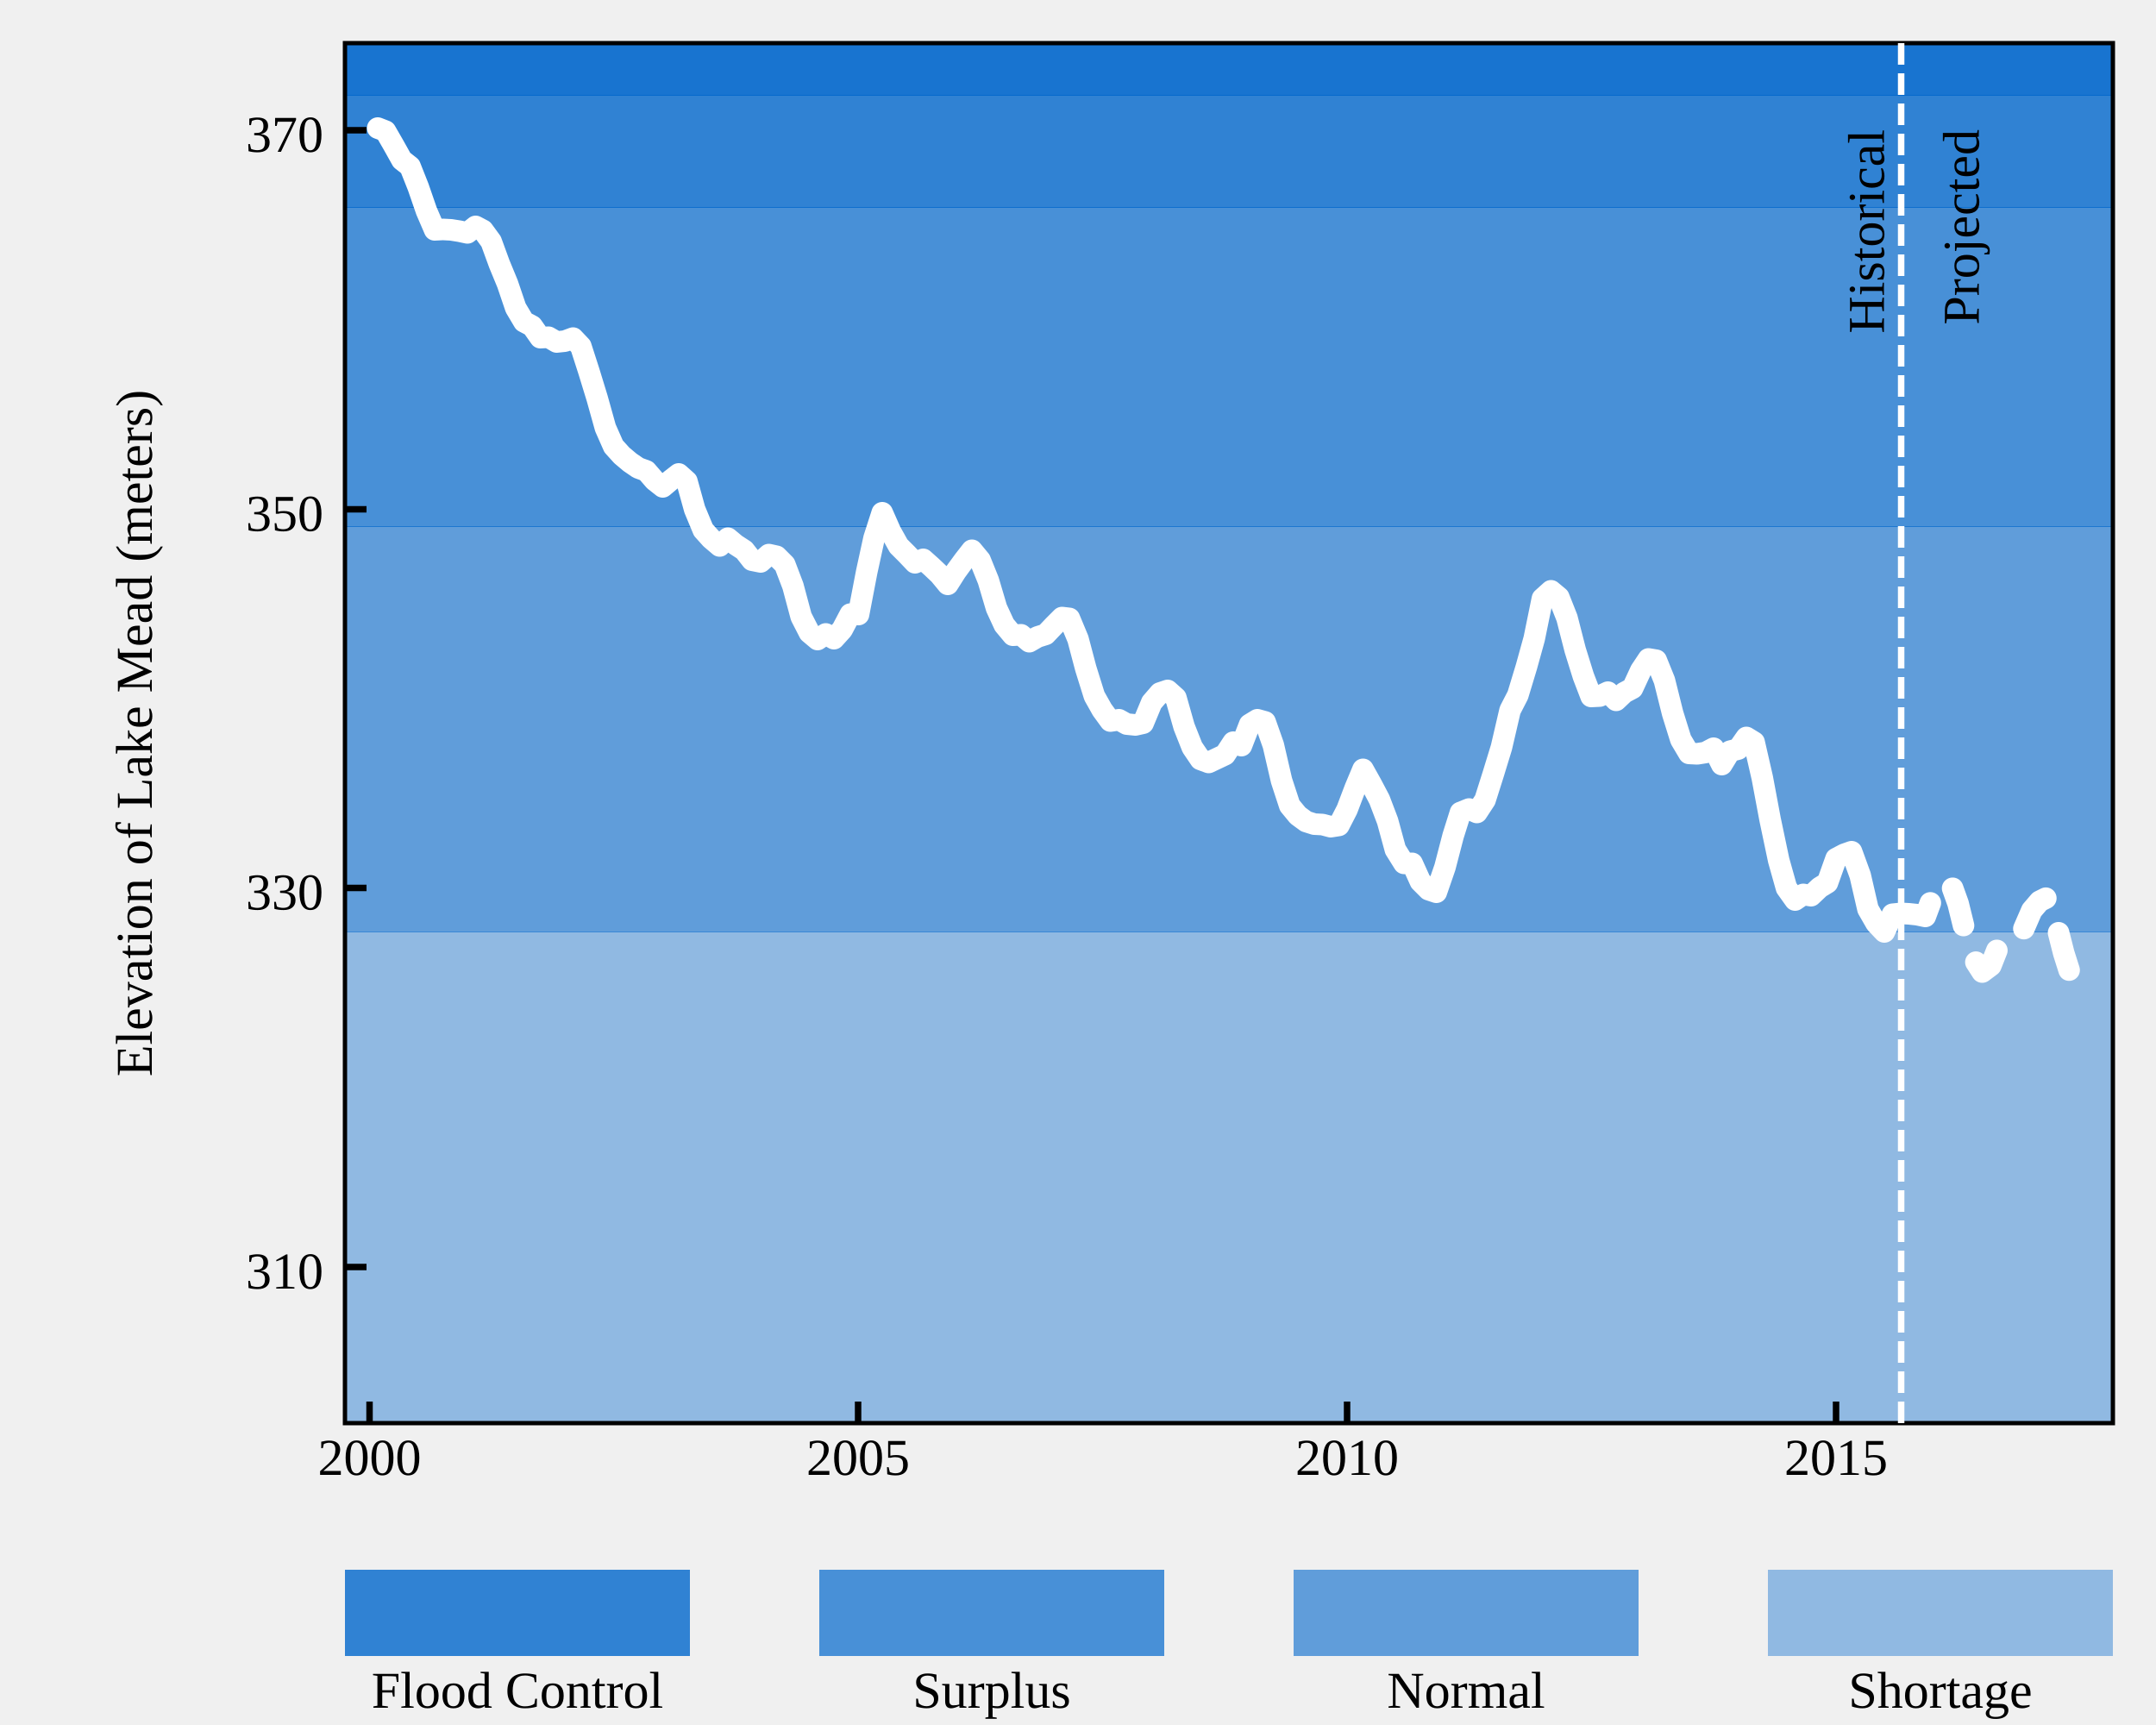
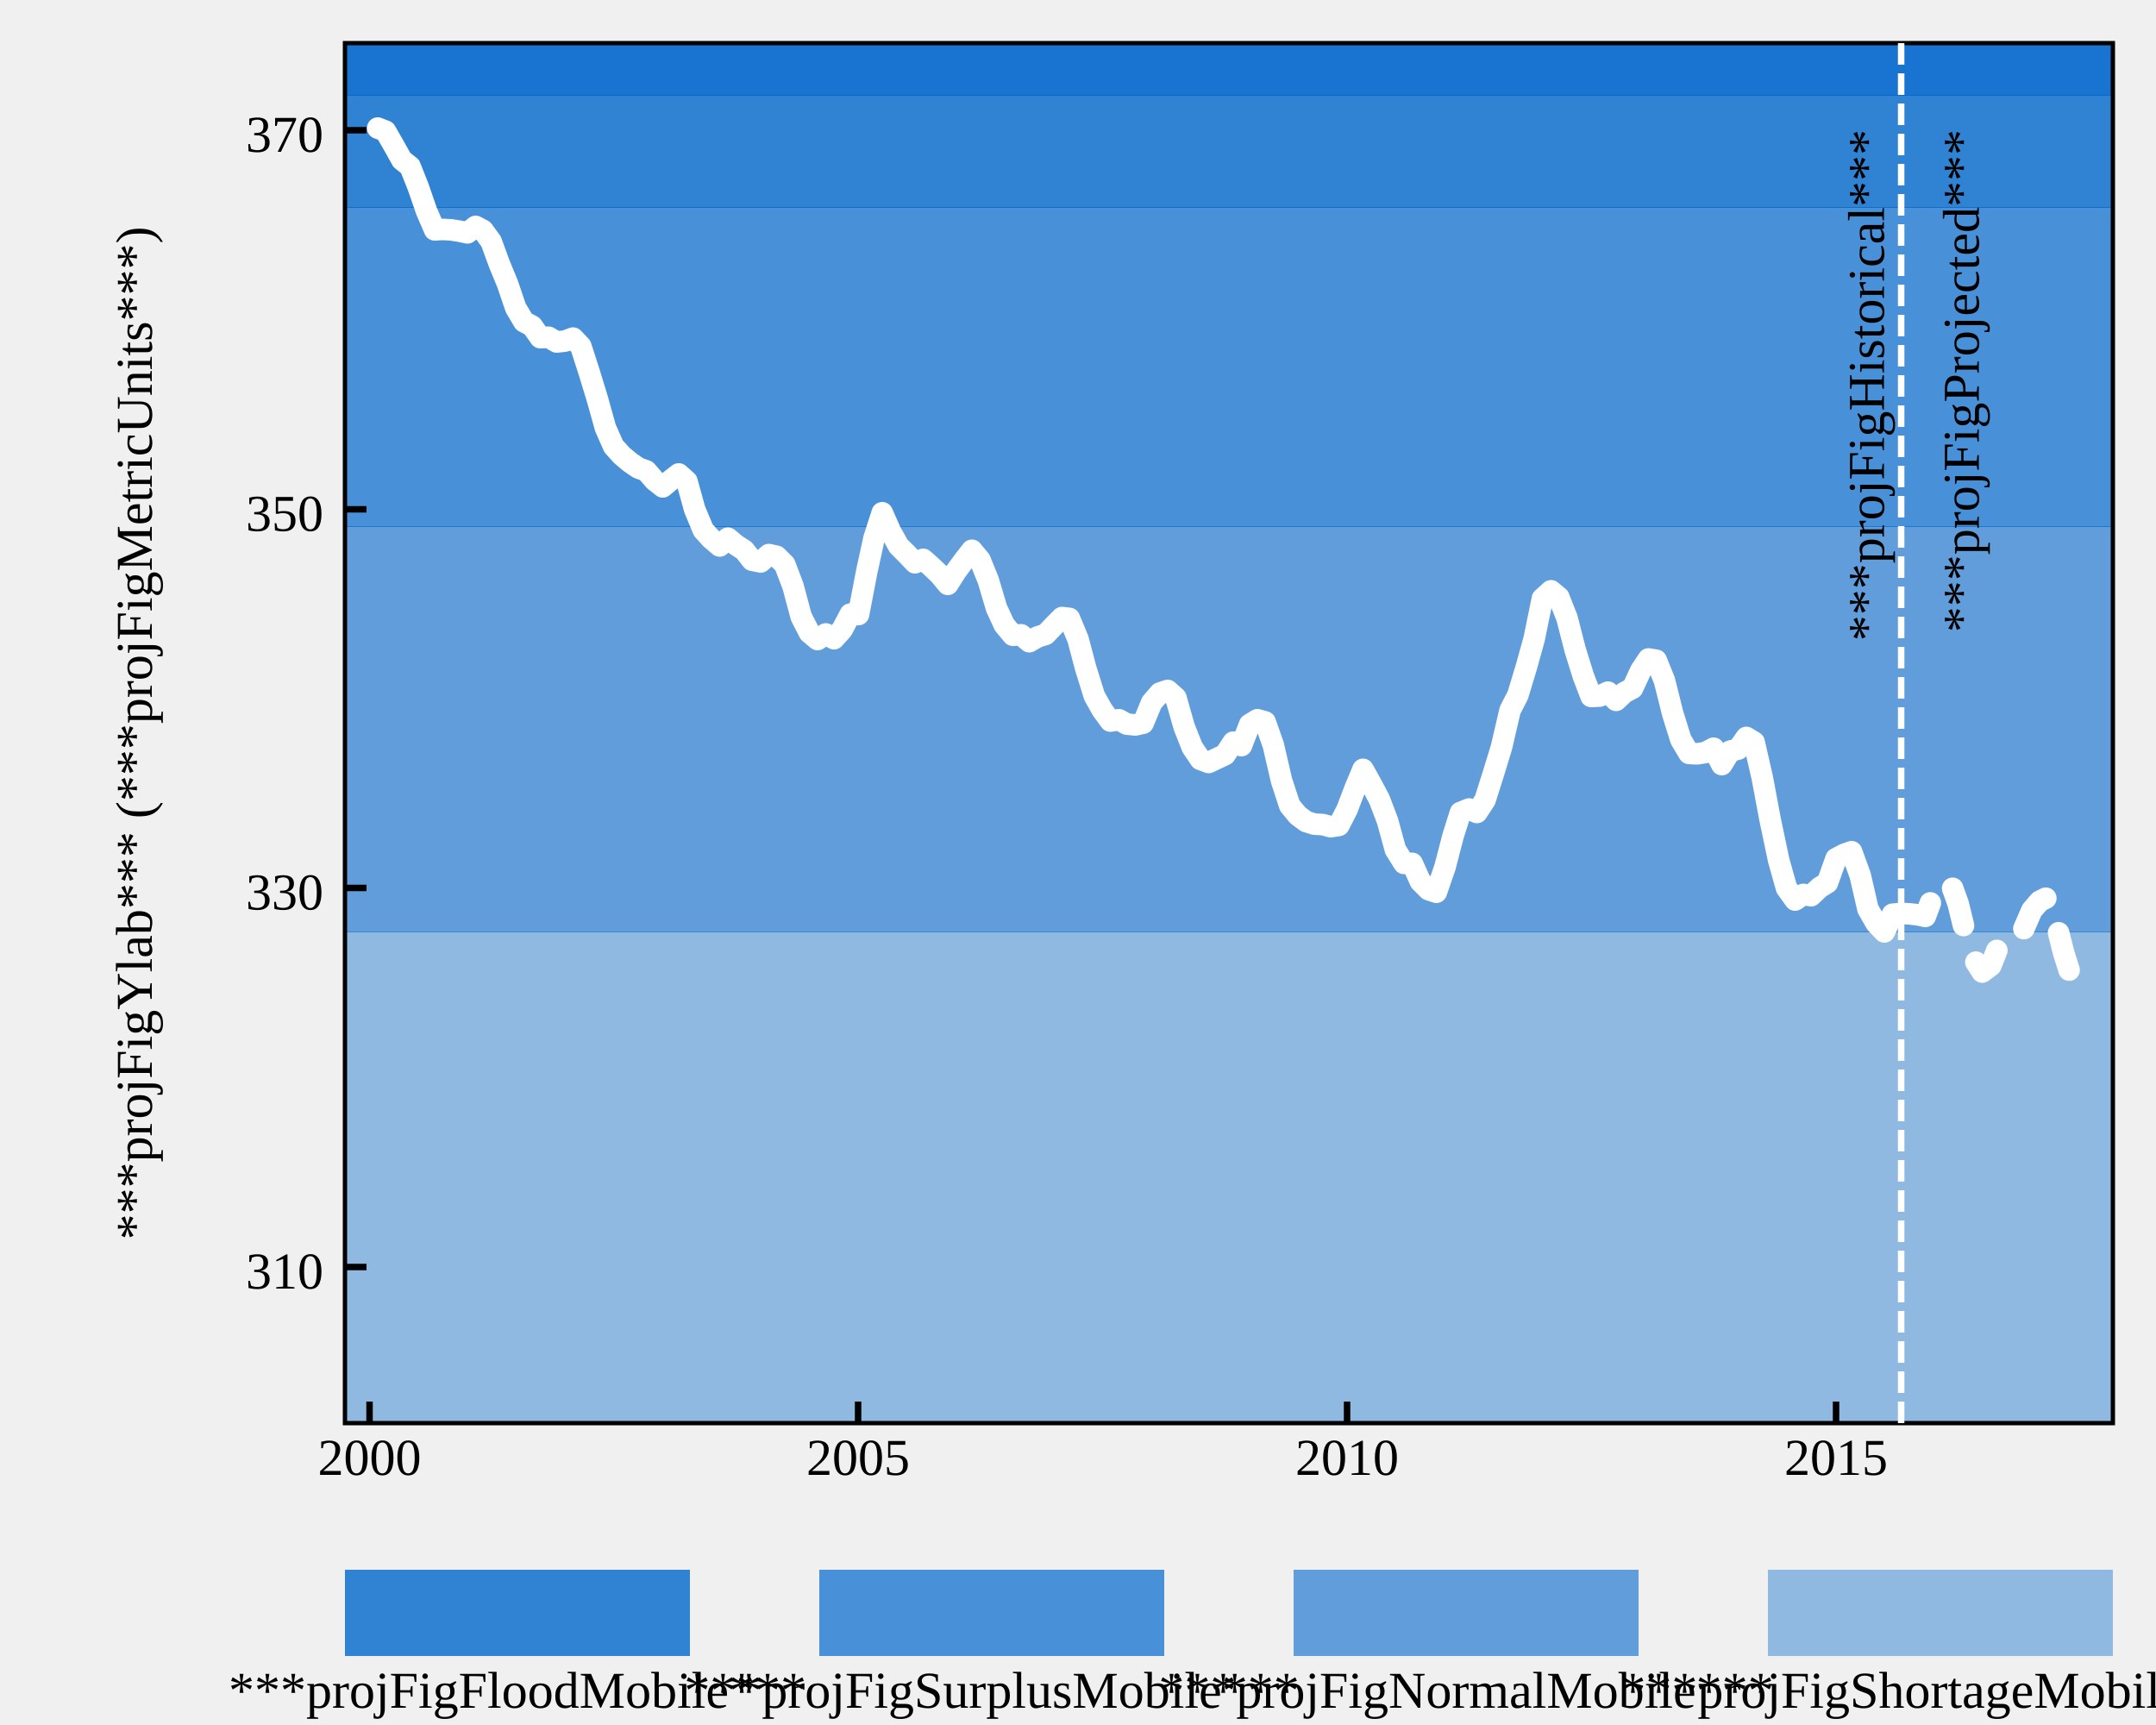
<svg xmlns="http://www.w3.org/2000/svg" version="1.1" preserveAspectRatio="xMinYMin meet" viewBox="0 0 500 400" id="mead-elev-projected-svg">
  <rect id="peak" x="80" y="10" width="410" height="12.2" fill="#0066CC" opacity="0.9" class="level-fill" />
  <rect id="flood" x="80" y="22" width="410" height="26.2" fill="#0066CC" opacity="0.8" class="level-fill" />
  <rect id="surplus" x="80" y="48" width="410" height="74.2" fill="#0066CC" opacity="0.7" class="level-fill" />
  <rect id="normal" x="80" y="122" width="410" height="94.2" fill="#0066CC" opacity="0.6" class="level-fill" />
  <rect id="shortage" x="80" y="216" width="410" height="114.2" fill="#0066CC" opacity="0.4" class="level-fill" />
  <g class="hidden" id="condition-markers">
    <rect x="80" y="364" width="80" height="20" fill="#0066CC" opacity="0.8" />
-     <text x="120" y="384" dy="1.0em" class="small-text" text-anchor="middle">Flood Control</text>
+     <text x="120" y="384" dy="1.0em" class="small-text" text-anchor="middle">***projFigFloodMobile***</text>
    <rect x="190" y="364" width="80" height="20" fill="#0066CC" opacity="0.7" />
-     <text x="230" y="384" dy="1.0em" class="small-text" text-anchor="middle">Surplus</text>
+     <text x="230" y="384" dy="1.0em" class="small-text" text-anchor="middle">***projFigSurplusMobile***</text>
    <rect x="300" y="364" width="80" height="20" fill="#0066CC" opacity="0.6" />
-     <text x="340" y="384" dy="1.0em" class="small-text" text-anchor="middle">Normal</text>
+     <text x="340" y="384" dy="1.0em" class="small-text" text-anchor="middle">***projFigNormalMobile***</text>
    <rect x="410" y="364" width="80" height="20" fill="#0066CC" opacity="0.4" />
-     <text x="450" y="384" dy="1.0em" class="small-text" text-anchor="middle">Shortage</text>
+     <text x="450" y="384" dy="1.0em" class="small-text" text-anchor="middle">***projFigShortageMobile***</text>
  </g>
  <g id="axes" class="label">
    <rect id="axis.box" x="80.0" y="10.0" width="410.0" height="320.0" style="fill:none;stroke:black" />
-     <text transform="translate(40.0,170.0)rotate(270)" text-anchor="middle" id="y-label" dy="-0.4em">Elevation of Lake Mead (meters)</text>
+     <text transform="translate(40.0,170.0)rotate(270)" text-anchor="middle" id="y-label" dy="-0.4em">***projFigYlab*** (***projFigMetricUnits***)</text>
    <text transform="translate(245.0,390.0)rotate(0)" text-anchor="middle" id="x-label" dy="-0.8em" />
    <line x1="85.7" y1="330.0" x2="85.7" y2="325.0" style="stroke:black;stroke-width:1.5" />
    <text transform="translate(85.7,330.0)rotate(0)" text-anchor="middle" dy="1.0em">2000</text>
    <line x1="199.0" y1="330.0" x2="199.0" y2="325.0" style="stroke:black;stroke-width:1.5" />
    <text transform="translate(199.0,330.0)rotate(0)" text-anchor="middle" dy="1.0em">2005</text>
    <line x1="312.4" y1="330.0" x2="312.4" y2="325.0" style="stroke:black;stroke-width:1.5" />
    <text transform="translate(312.4,330.0)rotate(0)" text-anchor="middle" dy="1.0em">2010</text>
    <line x1="425.8" y1="330.0" x2="425.8" y2="325.0" style="stroke:black;stroke-width:1.5" />
    <text transform="translate(425.8,330.0)rotate(0)" text-anchor="middle" dy="1.0em">2015</text>
    <line x1="80.0" y1="293.8" x2="85.0" y2="293.8" style="stroke:black;stroke-width:1.5" />
    <text transform="translate(75.0,298.8)rotate(0)" text-anchor="end">310</text>
    <line x1="80.0" y1="205.9" x2="85.0" y2="205.9" style="stroke:black;stroke-width:1.5" />
    <text transform="translate(75.0,210.9)rotate(0)" text-anchor="end">330</text>
    <line x1="80.0" y1="118.1" x2="85.0" y2="118.1" style="stroke:black;stroke-width:1.5" />
    <text transform="translate(75.0,123.1)rotate(0)" text-anchor="end">350</text>
    <line x1="80.0" y1="30.2" x2="85.0" y2="30.2" style="stroke:black;stroke-width:1.5" />
    <text transform="translate(75.0,35.2)rotate(0)" text-anchor="end">370</text>
    <g id="legend" class="label" alignment-baseline="central">
      <line id="legend-line" x1="95" x2="110" y1="295" y2="295" fill="none" style="stroke:#FFFFFF;stroke-width:5;stroke-linejoin:round;stroke-linecap:round" visibility="hidden" />
      <text id="date_text" x="110" y="295" dy="-0.6em" dx="0.4em" class="legend"> </text>
      <text id="elev_text" x="110" y="295" dy="0.4em" dx="0.4em" fill="#000000" class="legend"> </text>
      <text id="model_text" x="110" y="295" dy="1.6em" dx="0.4em" fill="#000000" class="legend"> </text>
    </g>
    <path d="M440.9,10.0 L440.9,330.0 " fill="none" style="stroke:#FFFFFF;stroke-width:1.5;stroke-dasharray:5,2" />
-     <text id="Historical-marker" class="hidden" text-anchor="end" transform="rotate(-90,436.9,30.0),translate(436.9,30.0)">Historical</text>
-     <text id="Projected-marker" class="hidden" text-anchor="end" transform="rotate(-90,458.9,30.0),translate(458.9,30.0)">Projected</text>
+     <text id="Historical-marker" class="hidden" text-anchor="end" transform="rotate(-90,436.9,30.0),translate(436.9,30.0)">***projFigHistorical***</text>
+     <text id="Projected-marker" class="hidden" text-anchor="end" transform="rotate(-90,458.9,30.0),translate(458.9,30.0)">***projFigProjected***</text>
    <path d="M87.6,29.7 L89.4,30.4 L91.3,33.7 L93.2,37.1 L95.1,38.6 L97.0,43.4 L98.9,48.9 L100.8,53.3 L102.7,53.2 L104.6,53.3 L106.5,53.6 L108.4,54.0 L110.3,52.5 L112.0,53.4 L113.9,56.0 L115.8,61.2 L117.7,65.8 L119.6,71.4 L121.5,74.6 L123.4,75.6 L125.3,78.3 L127.2,78.2 L129.1,79.3 L131.0,79.1 L132.9,78.4 L134.7,80.3 L136.6,86.2 L138.5,92.4 L140.4,99.2 L142.3,103.5 L144.2,105.6 L146.1,107.2 L148.0,108.5 L149.9,109.2 L151.8,111.4 L153.7,112.9 L155.6,111.3 L157.4,109.9 L159.3,111.6 L161.1,118.1 L163.1,122.9 L164.9,124.9 L166.9,126.6 L168.8,124.8 L170.6,126.3 L172.6,127.6 L174.4,129.9 L176.4,130.3 L178.3,128.6 L180.1,129.0 L182.0,130.9 L183.9,135.9 L185.8,143.0 L187.7,146.7 L189.6,148.3 L191.5,147.0 L193.4,148.1 L195.3,146.0 L197.2,142.4 L199.1,142.5 L201.0,132.6 L202.7,124.8 L204.6,118.9 L206.5,123.2 L208.4,126.6 L210.3,128.5 L212.2,130.5 L214.1,129.7 L216.0,131.4 L217.9,133.2 L219.8,135.5 L221.7,132.5 L223.6,129.9 L225.4,127.6 L227.3,129.9 L229.2,134.6 L231.1,141.0 L232.9,144.9 L234.9,147.3 L236.8,147.2 L238.7,148.8 L240.6,147.7 L242.5,147.1 L244.4,145.1 L246.3,143.2 L248.0,143.4 L250.0,148.2 L251.8,155.0 L253.8,161.4 L255.6,164.6 L257.5,167.2 L259.5,166.9 L261.3,167.9 L263.3,168.1 L265.1,167.7 L267.1,162.9 L269.0,160.7 L270.8,160.1 L272.7,161.8 L274.6,168.5 L276.5,173.3 L278.4,176.1 L280.3,176.8 L282.2,175.9 L284.1,175.0 L286.0,172.1 L287.9,172.9 L289.8,168.0 L291.6,166.9 L293.4,167.4 L295.3,172.8 L297.2,181.0 L299.1,186.8 L301.0,189.1 L302.9,190.5 L304.8,191.1 L306.7,191.2 L308.6,191.7 L310.5,191.4 L312.4,187.7 L314.3,182.7 L316.1,178.4 L318.0,181.8 L319.9,185.4 L321.8,190.4 L323.6,197.0 L325.6,200.2 L327.5,200.2 L329.4,204.4 L331.3,206.3 L333.1,206.9 L335.1,201.1 L337.0,193.8 L338.7,188.4 L340.7,187.6 L342.5,188.4 L344.4,185.5 L346.3,179.5 L348.2,173.3 L350.2,164.7 L352.0,161.2 L354.0,154.6 L355.8,148.1 L357.7,138.8 L359.7,137.0 L361.5,138.5 L363.4,143.3 L365.3,150.7 L367.2,156.8 L369.0,161.5 L371.0,161.4 L372.9,160.5 L374.8,162.4 L376.7,160.6 L378.6,159.6 L380.5,155.5 L382.3,152.8 L384.1,153.1 L386.0,157.8 L387.9,165.4 L389.8,171.5 L391.7,174.7 L393.6,174.8 L395.5,174.5 L397.4,173.5 L399.3,177.3 L401.2,174.2 L403.1,173.7 L405.0,171.0 L406.8,172.1 L408.7,180.4 L410.5,190.0 L412.5,199.5 L414.3,205.9 L416.3,208.7 L418.2,207.4 L420.0,207.7 L422.0,205.8 L423.8,204.7 L425.8,199.1 L427.7,198.1 L429.4,197.5 L431.4,203.0 L433.2,210.8 L435.1,214.1 L437.0,216.1 L438.9,212.0 L440.9,211.8 " fill="none" style="stroke:#FFFFFF;stroke-width:5;stroke-linejoin:round;stroke-linecap:round" />
    <path d="M440.9,211.8 L442.7,211.9 L444.6,212.1 L446.5,212.5 L448.4,207.4 L450.4,205.3 L452.2,204.2 L454.1,209.5 L455.9,216.8 L457.9,222.6 L459.7,225.4 L461.7,223.9 L463.6,219.1 L465.5,217.2 L467.4,215.3 L469.2,215.7 L471.2,211.1 L473.0,209.0 L474.8,208.1 L476.7,213.5 L478.6,221.0 L480.5,227.0 L482.3,230.0 L484.3,228.5 " fill="none" id="dashed-projection" class="hidden" style="stroke:#FFFFFF;stroke-width:5;stroke-linejoin:round;stroke-dasharray:9;stroke-linecap:round" />
    <rect id="2000-01-31" x="84.09" y="10" width="7.00" height="320" fill-opacity="0.0" />
    <rect id="2000-02-29" x="85.90" y="10" width="7.00" height="320" fill-opacity="0.0" />
    <rect id="2000-03-31" x="87.82" y="10" width="7.00" height="320" fill-opacity="0.0" />
    <rect id="2000-04-30" x="89.68" y="10" width="7.00" height="320" fill-opacity="0.0" />
    <rect id="2000-05-31" x="91.61" y="10" width="7.00" height="320" fill-opacity="0.0" />
    <rect id="2000-06-30" x="93.47" y="10" width="7.00" height="320" fill-opacity="0.0" />
    <rect id="2000-07-31" x="95.40" y="10" width="7.00" height="320" fill-opacity="0.0" />
    <rect id="2000-08-31" x="97.32" y="10" width="7.00" height="320" fill-opacity="0.0" />
    <rect id="2000-09-30" x="99.19" y="10" width="7.00" height="320" fill-opacity="0.0" />
    <rect id="2000-10-31" x="101.11" y="10" width="7.00" height="320" fill-opacity="0.0" />
    <rect id="2000-11-30" x="102.98" y="10" width="7.00" height="320" fill-opacity="0.0" />
    <rect id="2000-12-31" x="104.90" y="10" width="7.00" height="320" fill-opacity="0.0" />
    <rect id="2001-01-31" x="106.77" y="10" width="7.00" height="320" fill-opacity="0.0" />
    <rect id="2001-02-28" x="108.51" y="10" width="7.00" height="320" fill-opacity="0.0" />
    <rect id="2001-03-31" x="110.43" y="10" width="7.00" height="320" fill-opacity="0.0" />
    <rect id="2001-04-30" x="112.30" y="10" width="7.00" height="320" fill-opacity="0.0" />
    <rect id="2001-05-31" x="114.22" y="10" width="7.00" height="320" fill-opacity="0.0" />
    <rect id="2001-06-30" x="116.08" y="10" width="7.00" height="320" fill-opacity="0.0" />
    <rect id="2001-07-31" x="118.01" y="10" width="7.00" height="320" fill-opacity="0.0" />
    <rect id="2001-08-31" x="119.94" y="10" width="7.00" height="320" fill-opacity="0.0" />
    <rect id="2001-09-30" x="121.80" y="10" width="7.00" height="320" fill-opacity="0.0" />
    <rect id="2001-10-31" x="123.72" y="10" width="7.00" height="320" fill-opacity="0.0" />
    <rect id="2001-11-30" x="125.59" y="10" width="7.00" height="320" fill-opacity="0.0" />
    <rect id="2001-12-31" x="127.51" y="10" width="7.00" height="320" fill-opacity="0.0" />
    <rect id="2002-01-31" x="129.44" y="10" width="7.00" height="320" fill-opacity="0.0" />
    <rect id="2002-02-28" x="131.18" y="10" width="7.00" height="320" fill-opacity="0.0" />
    <rect id="2002-03-31" x="133.10" y="10" width="7.00" height="320" fill-opacity="0.0" />
    <rect id="2002-04-30" x="134.97" y="10" width="7.00" height="320" fill-opacity="0.0" />
    <rect id="2002-05-31" x="136.89" y="10" width="7.00" height="320" fill-opacity="0.0" />
    <rect id="2002-06-30" x="138.76" y="10" width="7.00" height="320" fill-opacity="0.0" />
    <rect id="2002-07-31" x="140.68" y="10" width="7.00" height="320" fill-opacity="0.0" />
    <rect id="2002-08-31" x="142.61" y="10" width="7.00" height="320" fill-opacity="0.0" />
    <rect id="2002-09-30" x="144.47" y="10" width="7.00" height="320" fill-opacity="0.0" />
    <rect id="2002-10-31" x="146.40" y="10" width="7.00" height="320" fill-opacity="0.0" />
    <rect id="2002-11-30" x="148.26" y="10" width="7.00" height="320" fill-opacity="0.0" />
    <rect id="2002-12-31" x="150.19" y="10" width="7.00" height="320" fill-opacity="0.0" />
    <rect id="2003-01-31" x="152.11" y="10" width="7.00" height="320" fill-opacity="0.0" />
    <rect id="2003-02-28" x="153.85" y="10" width="7.00" height="320" fill-opacity="0.0" />
    <rect id="2003-03-31" x="155.78" y="10" width="7.00" height="320" fill-opacity="0.0" />
    <rect id="2003-04-30" x="157.64" y="10" width="7.00" height="320" fill-opacity="0.0" />
    <rect id="2003-05-31" x="159.57" y="10" width="7.00" height="320" fill-opacity="0.0" />
    <rect id="2003-06-30" x="161.43" y="10" width="7.00" height="320" fill-opacity="0.0" />
    <rect id="2003-07-31" x="163.36" y="10" width="7.00" height="320" fill-opacity="0.0" />
    <rect id="2003-08-31" x="165.28" y="10" width="7.00" height="320" fill-opacity="0.0" />
    <rect id="2003-09-30" x="167.14" y="10" width="7.00" height="320" fill-opacity="0.0" />
    <rect id="2003-10-31" x="169.07" y="10" width="7.00" height="320" fill-opacity="0.0" />
    <rect id="2003-11-30" x="170.93" y="10" width="7.00" height="320" fill-opacity="0.0" />
    <rect id="2003-12-31" x="172.86" y="10" width="7.00" height="320" fill-opacity="0.0" />
    <rect id="2004-01-31" x="174.79" y="10" width="7.00" height="320" fill-opacity="0.0" />
    <rect id="2004-02-29" x="176.59" y="10" width="7.00" height="320" fill-opacity="0.0" />
    <rect id="2004-03-31" x="178.51" y="10" width="7.00" height="320" fill-opacity="0.0" />
    <rect id="2004-04-30" x="180.38" y="10" width="7.00" height="320" fill-opacity="0.0" />
    <rect id="2004-05-31" x="182.30" y="10" width="7.00" height="320" fill-opacity="0.0" />
    <rect id="2004-06-30" x="184.16" y="10" width="7.00" height="320" fill-opacity="0.0" />
    <rect id="2004-07-31" x="186.09" y="10" width="7.00" height="320" fill-opacity="0.0" />
    <rect id="2004-08-31" x="188.02" y="10" width="7.00" height="320" fill-opacity="0.0" />
    <rect id="2004-09-30" x="189.88" y="10" width="7.00" height="320" fill-opacity="0.0" />
    <rect id="2004-10-31" x="191.81" y="10" width="7.00" height="320" fill-opacity="0.0" />
    <rect id="2004-11-30" x="193.67" y="10" width="7.00" height="320" fill-opacity="0.0" />
    <rect id="2004-12-31" x="195.59" y="10" width="7.00" height="320" fill-opacity="0.0" />
    <rect id="2005-01-31" x="197.46" y="10" width="7.00" height="320" fill-opacity="0.0" />
    <rect id="2005-02-28" x="199.20" y="10" width="7.00" height="320" fill-opacity="0.0" />
    <rect id="2005-03-31" x="201.12" y="10" width="7.00" height="320" fill-opacity="0.0" />
    <rect id="2005-04-30" x="202.99" y="10" width="7.00" height="320" fill-opacity="0.0" />
    <rect id="2005-05-31" x="204.91" y="10" width="7.00" height="320" fill-opacity="0.0" />
    <rect id="2005-06-30" x="206.78" y="10" width="7.00" height="320" fill-opacity="0.0" />
    <rect id="2005-07-31" x="208.70" y="10" width="7.00" height="320" fill-opacity="0.0" />
    <rect id="2005-08-31" x="210.63" y="10" width="7.00" height="320" fill-opacity="0.0" />
    <rect id="2005-09-30" x="212.49" y="10" width="7.00" height="320" fill-opacity="0.0" />
    <rect id="2005-10-31" x="214.42" y="10" width="7.00" height="320" fill-opacity="0.0" />
    <rect id="2005-11-30" x="216.28" y="10" width="7.00" height="320" fill-opacity="0.0" />
    <rect id="2005-12-31" x="218.21" y="10" width="7.00" height="320" fill-opacity="0.0" />
    <rect id="2006-01-31" x="220.13" y="10" width="7.00" height="320" fill-opacity="0.0" />
    <rect id="2006-02-28" x="221.87" y="10" width="7.00" height="320" fill-opacity="0.0" />
    <rect id="2006-03-31" x="223.80" y="10" width="7.00" height="320" fill-opacity="0.0" />
    <rect id="2006-04-30" x="225.66" y="10" width="7.00" height="320" fill-opacity="0.0" />
    <rect id="2006-05-31" x="227.58" y="10" width="7.00" height="320" fill-opacity="0.0" />
    <rect id="2006-06-30" x="229.45" y="10" width="7.00" height="320" fill-opacity="0.0" />
    <rect id="2006-07-31" x="231.37" y="10" width="7.00" height="320" fill-opacity="0.0" />
    <rect id="2006-08-31" x="233.30" y="10" width="7.00" height="320" fill-opacity="0.0" />
    <rect id="2006-09-30" x="235.16" y="10" width="7.00" height="320" fill-opacity="0.0" />
    <rect id="2006-10-31" x="237.09" y="10" width="7.00" height="320" fill-opacity="0.0" />
    <rect id="2006-11-30" x="238.95" y="10" width="7.00" height="320" fill-opacity="0.0" />
    <rect id="2006-12-31" x="240.88" y="10" width="7.00" height="320" fill-opacity="0.0" />
    <rect id="2007-01-31" x="242.80" y="10" width="7.00" height="320" fill-opacity="0.0" />
    <rect id="2007-02-28" x="244.54" y="10" width="7.00" height="320" fill-opacity="0.0" />
    <rect id="2007-03-31" x="246.47" y="10" width="7.00" height="320" fill-opacity="0.0" />
    <rect id="2007-04-30" x="248.33" y="10" width="7.00" height="320" fill-opacity="0.0" />
    <rect id="2007-05-31" x="250.26" y="10" width="7.00" height="320" fill-opacity="0.0" />
    <rect id="2007-06-30" x="252.12" y="10" width="7.00" height="320" fill-opacity="0.0" />
    <rect id="2007-07-31" x="254.05" y="10" width="7.00" height="320" fill-opacity="0.0" />
    <rect id="2007-08-31" x="255.97" y="10" width="7.00" height="320" fill-opacity="0.0" />
    <rect id="2007-09-30" x="257.84" y="10" width="7.00" height="320" fill-opacity="0.0" />
    <rect id="2007-10-31" x="259.76" y="10" width="7.00" height="320" fill-opacity="0.0" />
    <rect id="2007-11-30" x="261.63" y="10" width="7.00" height="320" fill-opacity="0.0" />
    <rect id="2007-12-31" x="263.55" y="10" width="7.00" height="320" fill-opacity="0.0" />
    <rect id="2008-01-31" x="265.48" y="10" width="7.00" height="320" fill-opacity="0.0" />
    <rect id="2008-02-29" x="267.28" y="10" width="7.00" height="320" fill-opacity="0.0" />
    <rect id="2008-03-31" x="269.20" y="10" width="7.00" height="320" fill-opacity="0.0" />
    <rect id="2008-04-30" x="271.07" y="10" width="7.00" height="320" fill-opacity="0.0" />
    <rect id="2008-05-31" x="272.99" y="10" width="7.00" height="320" fill-opacity="0.0" />
    <rect id="2008-06-30" x="274.86" y="10" width="7.00" height="320" fill-opacity="0.0" />
    <rect id="2008-07-31" x="276.78" y="10" width="7.00" height="320" fill-opacity="0.0" />
    <rect id="2008-08-31" x="278.71" y="10" width="7.00" height="320" fill-opacity="0.0" />
    <rect id="2008-09-30" x="280.57" y="10" width="7.00" height="320" fill-opacity="0.0" />
    <rect id="2008-10-31" x="282.50" y="10" width="7.00" height="320" fill-opacity="0.0" />
    <rect id="2008-11-30" x="284.36" y="10" width="7.00" height="320" fill-opacity="0.0" />
    <rect id="2008-12-31" x="286.29" y="10" width="7.00" height="320" fill-opacity="0.0" />
    <rect id="2009-01-31" x="288.15" y="10" width="7.00" height="320" fill-opacity="0.0" />
    <rect id="2009-02-28" x="289.89" y="10" width="7.00" height="320" fill-opacity="0.0" />
    <rect id="2009-03-31" x="291.81" y="10" width="7.00" height="320" fill-opacity="0.0" />
    <rect id="2009-04-30" x="293.68" y="10" width="7.00" height="320" fill-opacity="0.0" />
    <rect id="2009-05-31" x="295.60" y="10" width="7.00" height="320" fill-opacity="0.0" />
    <rect id="2009-06-30" x="297.47" y="10" width="7.00" height="320" fill-opacity="0.0" />
    <rect id="2009-07-31" x="299.39" y="10" width="7.00" height="320" fill-opacity="0.0" />
    <rect id="2009-08-31" x="301.32" y="10" width="7.00" height="320" fill-opacity="0.0" />
    <rect id="2009-09-30" x="303.18" y="10" width="7.00" height="320" fill-opacity="0.0" />
    <rect id="2009-10-31" x="305.11" y="10" width="7.00" height="320" fill-opacity="0.0" />
    <rect id="2009-11-30" x="306.97" y="10" width="7.00" height="320" fill-opacity="0.0" />
    <rect id="2009-12-31" x="308.90" y="10" width="7.00" height="320" fill-opacity="0.0" />
    <rect id="2010-01-31" x="310.82" y="10" width="7.00" height="320" fill-opacity="0.0" />
    <rect id="2010-02-28" x="312.56" y="10" width="7.00" height="320" fill-opacity="0.0" />
    <rect id="2010-03-31" x="314.49" y="10" width="7.00" height="320" fill-opacity="0.0" />
    <rect id="2010-04-30" x="316.35" y="10" width="7.00" height="320" fill-opacity="0.0" />
    <rect id="2010-05-31" x="318.28" y="10" width="7.00" height="320" fill-opacity="0.0" />
    <rect id="2010-06-30" x="320.14" y="10" width="7.00" height="320" fill-opacity="0.0" />
    <rect id="2010-07-31" x="322.07" y="10" width="7.00" height="320" fill-opacity="0.0" />
    <rect id="2010-08-31" x="323.99" y="10" width="7.00" height="320" fill-opacity="0.0" />
    <rect id="2010-09-30" x="325.85" y="10" width="7.00" height="320" fill-opacity="0.0" />
    <rect id="2010-10-31" x="327.78" y="10" width="7.00" height="320" fill-opacity="0.0" />
    <rect id="2010-11-30" x="329.64" y="10" width="7.00" height="320" fill-opacity="0.0" />
    <rect id="2010-12-31" x="331.57" y="10" width="7.00" height="320" fill-opacity="0.0" />
    <rect id="2011-01-31" x="333.49" y="10" width="7.00" height="320" fill-opacity="0.0" />
    <rect id="2011-02-28" x="335.23" y="10" width="7.00" height="320" fill-opacity="0.0" />
    <rect id="2011-03-31" x="337.16" y="10" width="7.00" height="320" fill-opacity="0.0" />
    <rect id="2011-04-30" x="339.02" y="10" width="7.00" height="320" fill-opacity="0.0" />
    <rect id="2011-05-31" x="340.95" y="10" width="7.00" height="320" fill-opacity="0.0" />
    <rect id="2011-06-30" x="342.81" y="10" width="7.00" height="320" fill-opacity="0.0" />
    <rect id="2011-07-31" x="344.74" y="10" width="7.00" height="320" fill-opacity="0.0" />
    <rect id="2011-08-31" x="346.66" y="10" width="7.00" height="320" fill-opacity="0.0" />
    <rect id="2011-09-30" x="348.53" y="10" width="7.00" height="320" fill-opacity="0.0" />
    <rect id="2011-10-31" x="350.45" y="10" width="7.00" height="320" fill-opacity="0.0" />
    <rect id="2011-11-30" x="352.32" y="10" width="7.00" height="320" fill-opacity="0.0" />
    <rect id="2011-12-31" x="354.24" y="10" width="7.00" height="320" fill-opacity="0.0" />
    <rect id="2012-01-31" x="356.17" y="10" width="7.00" height="320" fill-opacity="0.0" />
    <rect id="2012-02-29" x="357.97" y="10" width="7.00" height="320" fill-opacity="0.0" />
    <rect id="2012-03-31" x="359.89" y="10" width="7.00" height="320" fill-opacity="0.0" />
    <rect id="2012-04-30" x="361.76" y="10" width="7.00" height="320" fill-opacity="0.0" />
    <rect id="2012-05-31" x="363.68" y="10" width="7.00" height="320" fill-opacity="0.0" />
    <rect id="2012-06-30" x="365.55" y="10" width="7.00" height="320" fill-opacity="0.0" />
    <rect id="2012-07-31" x="367.47" y="10" width="7.00" height="320" fill-opacity="0.0" />
    <rect id="2012-08-31" x="369.40" y="10" width="7.00" height="320" fill-opacity="0.0" />
    <rect id="2012-09-30" x="371.26" y="10" width="7.00" height="320" fill-opacity="0.0" />
    <rect id="2012-10-31" x="373.19" y="10" width="7.00" height="320" fill-opacity="0.0" />
    <rect id="2012-11-30" x="375.05" y="10" width="7.00" height="320" fill-opacity="0.0" />
    <rect id="2012-12-31" x="376.98" y="10" width="7.00" height="320" fill-opacity="0.0" />
    <rect id="2013-01-31" x="378.84" y="10" width="7.00" height="320" fill-opacity="0.0" />
    <rect id="2013-02-28" x="380.58" y="10" width="7.00" height="320" fill-opacity="0.0" />
    <rect id="2013-03-31" x="382.51" y="10" width="7.00" height="320" fill-opacity="0.0" />
    <rect id="2013-04-30" x="384.37" y="10" width="7.00" height="320" fill-opacity="0.0" />
    <rect id="2013-05-31" x="386.29" y="10" width="7.00" height="320" fill-opacity="0.0" />
    <rect id="2013-06-30" x="388.16" y="10" width="7.00" height="320" fill-opacity="0.0" />
    <rect id="2013-07-31" x="390.08" y="10" width="7.00" height="320" fill-opacity="0.0" />
    <rect id="2013-08-31" x="392.01" y="10" width="7.00" height="320" fill-opacity="0.0" />
    <rect id="2013-09-30" x="393.87" y="10" width="7.00" height="320" fill-opacity="0.0" />
    <rect id="2013-10-31" x="395.80" y="10" width="7.00" height="320" fill-opacity="0.0" />
    <rect id="2013-11-30" x="397.66" y="10" width="7.00" height="320" fill-opacity="0.0" />
    <rect id="2013-12-31" x="399.59" y="10" width="7.00" height="320" fill-opacity="0.0" />
    <rect id="2014-01-31" x="401.51" y="10" width="7.00" height="320" fill-opacity="0.0" />
    <rect id="2014-02-28" x="403.25" y="10" width="7.00" height="320" fill-opacity="0.0" />
    <rect id="2014-03-31" x="405.18" y="10" width="7.00" height="320" fill-opacity="0.0" />
    <rect id="2014-04-30" x="407.04" y="10" width="7.00" height="320" fill-opacity="0.0" />
    <rect id="2014-05-31" x="408.97" y="10" width="7.00" height="320" fill-opacity="0.0" />
    <rect id="2014-06-30" x="410.83" y="10" width="7.00" height="320" fill-opacity="0.0" />
    <rect id="2014-07-31" x="412.76" y="10" width="7.00" height="320" fill-opacity="0.0" />
    <rect id="2014-08-31" x="414.68" y="10" width="7.00" height="320" fill-opacity="0.0" />
    <rect id="2014-09-30" x="416.55" y="10" width="7.00" height="320" fill-opacity="0.0" />
    <rect id="2014-10-31" x="418.47" y="10" width="7.00" height="320" fill-opacity="0.0" />
    <rect id="2014-11-30" x="420.33" y="10" width="7.00" height="320" fill-opacity="0.0" />
    <rect id="2014-12-31" x="422.26" y="10" width="7.00" height="320" fill-opacity="0.0" />
    <rect id="2015-01-31" x="424.19" y="10" width="7.00" height="320" fill-opacity="0.0" />
    <rect id="2015-02-28" x="425.93" y="10" width="7.00" height="320" fill-opacity="0.0" />
    <rect id="2015-03-31" x="427.85" y="10" width="7.00" height="320" fill-opacity="0.0" />
    <rect id="2015-04-30" x="429.71" y="10" width="7.00" height="320" fill-opacity="0.0" />
    <rect id="2015-05-31" x="431.64" y="10" width="7.00" height="320" fill-opacity="0.0" />
    <rect id="2015-06-30" x="433.50" y="10" width="7.00" height="320" fill-opacity="0.0" />
    <rect id="2015-07-31" x="435.43" y="10" width="7.00" height="320" fill-opacity="0.0" />
    <rect id="2015-08-31" x="437.35" y="10" width="7.00" height="320" fill-opacity="0.0" />
    <rect id="2015-08-31" x="437.35" y="10" width="7.00" height="320" fill-opacity="0.0" />
    <rect id="2015-09-30" x="439.22" y="10" width="7.00" height="320" fill-opacity="0.0" />
    <rect id="2015-10-31" x="441.14" y="10" width="7.00" height="320" fill-opacity="0.0" />
    <rect id="2015-11-30" x="443.01" y="10" width="7.00" height="320" fill-opacity="0.0" />
    <rect id="2015-12-31" x="444.93" y="10" width="7.00" height="320" fill-opacity="0.0" />
    <rect id="2016-01-31" x="446.86" y="10" width="7.00" height="320" fill-opacity="0.0" />
    <rect id="2016-02-29" x="448.66" y="10" width="7.00" height="320" fill-opacity="0.0" />
    <rect id="2016-03-31" x="450.59" y="10" width="7.00" height="320" fill-opacity="0.0" />
    <rect id="2016-04-30" x="452.45" y="10" width="7.00" height="320" fill-opacity="0.0" />
    <rect id="2016-05-31" x="454.38" y="10" width="7.00" height="320" fill-opacity="0.0" />
    <rect id="2016-06-30" x="456.24" y="10" width="7.00" height="320" fill-opacity="0.0" />
    <rect id="2016-07-31" x="458.16" y="10" width="7.00" height="320" fill-opacity="0.0" />
    <rect id="2016-08-31" x="460.09" y="10" width="7.00" height="320" fill-opacity="0.0" />
    <rect id="2016-09-30" x="461.95" y="10" width="7.00" height="320" fill-opacity="0.0" />
    <rect id="2016-10-31" x="463.88" y="10" width="7.00" height="320" fill-opacity="0.0" />
    <rect id="2016-11-30" x="465.74" y="10" width="7.00" height="320" fill-opacity="0.0" />
    <rect id="2016-12-31" x="467.67" y="10" width="7.00" height="320" fill-opacity="0.0" />
    <rect id="2017-01-31" x="469.53" y="10" width="7.00" height="320" fill-opacity="0.0" />
    <rect id="2017-02-28" x="471.27" y="10" width="7.00" height="320" fill-opacity="0.0" />
    <rect id="2017-03-31" x="473.20" y="10" width="7.00" height="320" fill-opacity="0.0" />
    <rect id="2017-04-30" x="475.06" y="10" width="7.00" height="320" fill-opacity="0.0" />
    <rect id="2017-05-31" x="476.99" y="10" width="7.00" height="320" fill-opacity="0.0" />
    <rect id="2017-06-30" x="478.85" y="10" width="7.00" height="320" fill-opacity="0.0" />
    <rect id="2017-07-31" x="480.77" y="10" width="7.00" height="320" fill-opacity="0.0" />
    <rect id="2015-08-31" x="437.35" y="10" width="7.00" height="320" fill-opacity="0.0" />
    <rect id="2015-09-30" x="439.22" y="10" width="7.00" height="320" fill-opacity="0.0" />
    <rect id="2015-10-31" x="441.14" y="10" width="7.00" height="320" fill-opacity="0.0" />
    <rect id="2015-11-30" x="443.01" y="10" width="7.00" height="320" fill-opacity="0.0" />
    <rect id="2015-12-31" x="444.93" y="10" width="7.00" height="320" fill-opacity="0.0" />
    <rect id="2016-01-31" x="446.86" y="10" width="7.00" height="320" fill-opacity="0.0" />
    <rect id="2016-02-29" x="448.66" y="10" width="7.00" height="320" fill-opacity="0.0" />
    <rect id="2016-03-31" x="450.59" y="10" width="7.00" height="320" fill-opacity="0.0" />
    <rect id="2016-04-30" x="452.45" y="10" width="7.00" height="320" fill-opacity="0.0" />
    <rect id="2016-05-31" x="454.38" y="10" width="7.00" height="320" fill-opacity="0.0" />
    <rect id="2016-06-30" x="456.24" y="10" width="7.00" height="320" fill-opacity="0.0" />
    <rect id="2016-07-31" x="458.16" y="10" width="7.00" height="320" fill-opacity="0.0" />
    <rect id="2016-08-31" x="460.09" y="10" width="7.00" height="320" fill-opacity="0.0" />
    <rect id="2016-09-30" x="461.95" y="10" width="7.00" height="320" fill-opacity="0.0" />
    <rect id="2016-10-31" x="463.88" y="10" width="7.00" height="320" fill-opacity="0.0" />
    <rect id="2016-11-30" x="465.74" y="10" width="7.00" height="320" fill-opacity="0.0" />
    <rect id="2016-12-31" x="467.67" y="10" width="7.00" height="320" fill-opacity="0.0" />
    <rect id="2017-01-31" x="469.53" y="10" width="7.00" height="320" fill-opacity="0.0" />
    <rect id="2017-02-28" x="471.27" y="10" width="7.00" height="320" fill-opacity="0.0" />
    <rect id="2017-03-31" x="473.20" y="10" width="7.00" height="320" fill-opacity="0.0" />
    <rect id="2017-04-30" x="475.06" y="10" width="7.00" height="320" fill-opacity="0.0" />
    <rect id="2017-05-31" x="476.99" y="10" width="7.00" height="320" fill-opacity="0.0" />
    <rect id="2017-06-30" x="478.85" y="10" width="7.00" height="320" fill-opacity="0.0" />
    <rect id="2015-08-31" x="437.35" y="10" width="7.00" height="320" fill-opacity="0.0" />
    <rect id="2015-09-30" x="439.22" y="10" width="7.00" height="320" fill-opacity="0.0" />
    <rect id="2015-10-31" x="441.14" y="10" width="7.00" height="320" fill-opacity="0.0" />
    <rect id="2015-11-30" x="443.01" y="10" width="7.00" height="320" fill-opacity="0.0" />
    <rect id="2015-12-31" x="444.93" y="10" width="7.00" height="320" fill-opacity="0.0" />
    <rect id="2016-01-31" x="446.86" y="10" width="7.00" height="320" fill-opacity="0.0" />
    <rect id="2016-02-29" x="448.66" y="10" width="7.00" height="320" fill-opacity="0.0" />
    <rect id="2016-03-31" x="450.59" y="10" width="7.00" height="320" fill-opacity="0.0" />
    <rect id="2016-04-30" x="452.45" y="10" width="7.00" height="320" fill-opacity="0.0" />
    <rect id="2016-05-31" x="454.38" y="10" width="7.00" height="320" fill-opacity="0.0" />
    <rect id="2016-06-30" x="456.24" y="10" width="7.00" height="320" fill-opacity="0.0" />
    <rect id="2016-07-31" x="458.16" y="10" width="7.00" height="320" fill-opacity="0.0" />
    <rect id="2016-08-31" x="460.09" y="10" width="7.00" height="320" fill-opacity="0.0" />
    <rect id="2016-09-30" x="461.95" y="10" width="7.00" height="320" fill-opacity="0.0" />
    <rect id="2016-10-31" x="463.88" y="10" width="7.00" height="320" fill-opacity="0.0" />
    <rect id="2016-11-30" x="465.74" y="10" width="7.00" height="320" fill-opacity="0.0" />
    <rect id="2016-12-31" x="467.67" y="10" width="7.00" height="320" fill-opacity="0.0" />
    <rect id="2017-01-31" x="469.53" y="10" width="7.00" height="320" fill-opacity="0.0" />
    <rect id="2017-02-28" x="471.27" y="10" width="7.00" height="320" fill-opacity="0.0" />
    <rect id="2017-03-31" x="473.20" y="10" width="7.00" height="320" fill-opacity="0.0" />
    <rect id="2017-04-30" x="475.06" y="10" width="7.00" height="320" fill-opacity="0.0" />
    <rect id="2017-05-31" x="476.99" y="10" width="7.00" height="320" fill-opacity="0.0" />
    <rect id="2017-06-30" x="478.85" y="10" width="7.00" height="320" fill-opacity="0.0" />
  </g>
</svg>
